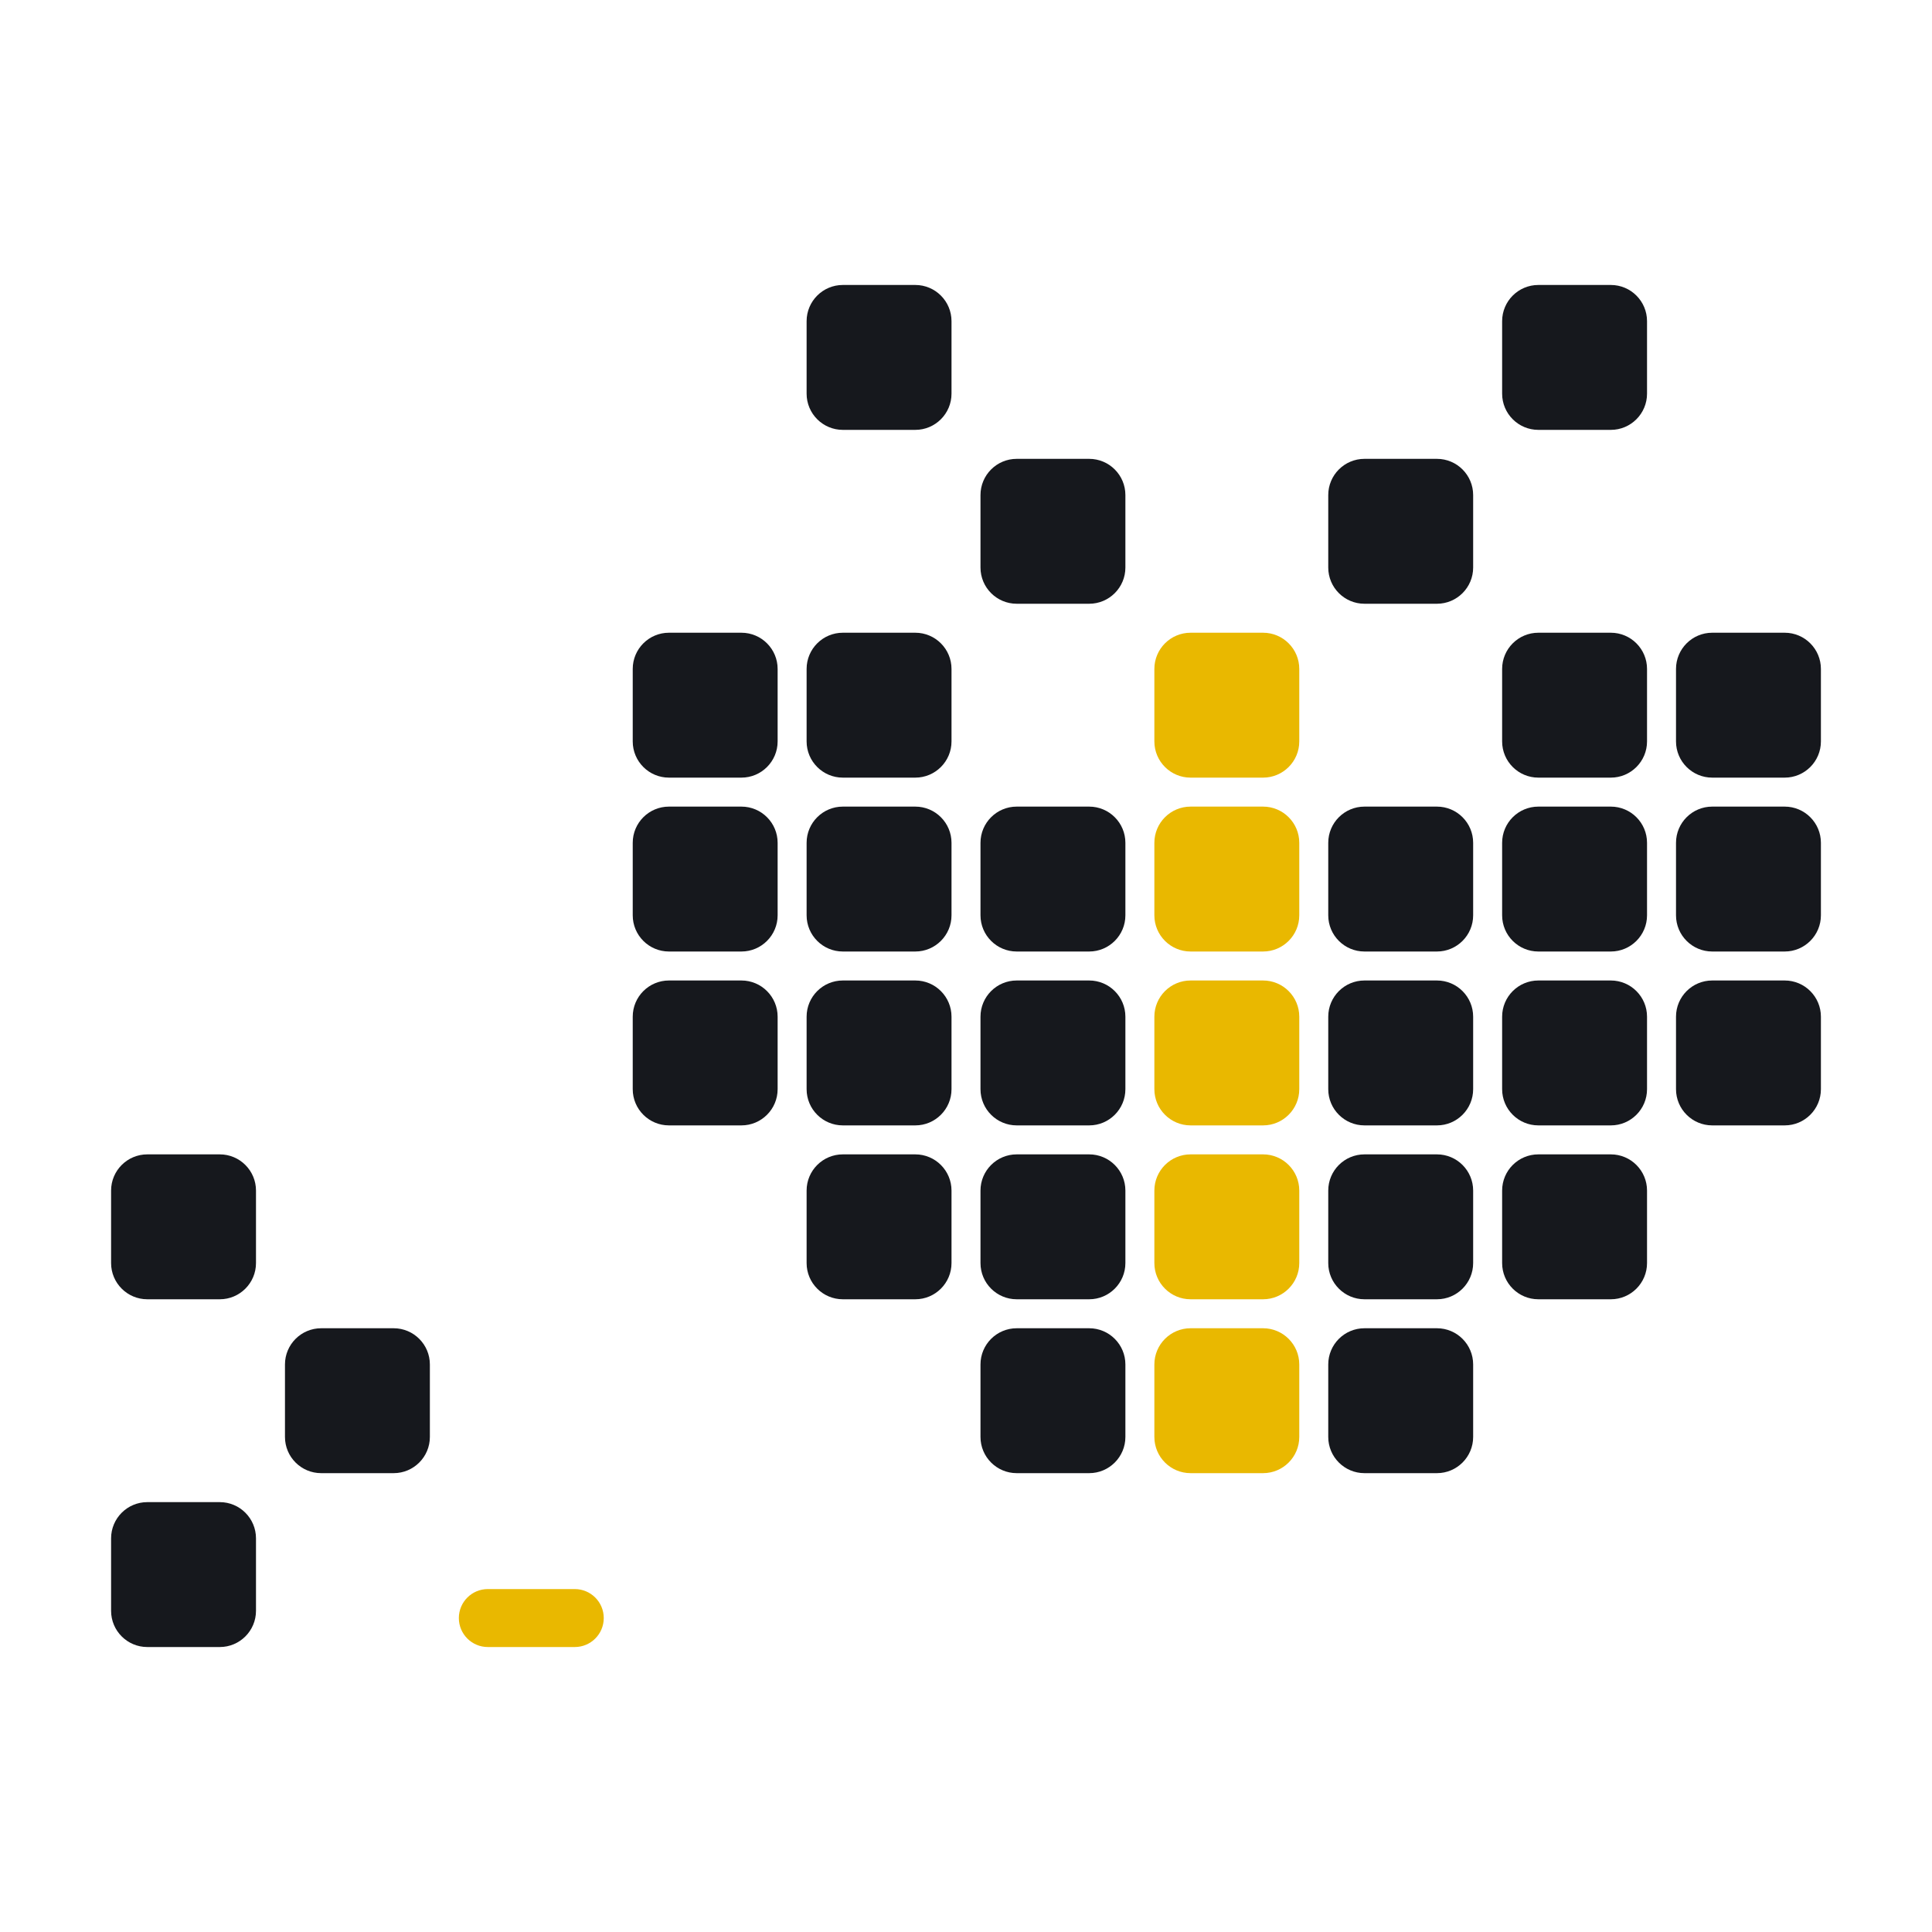
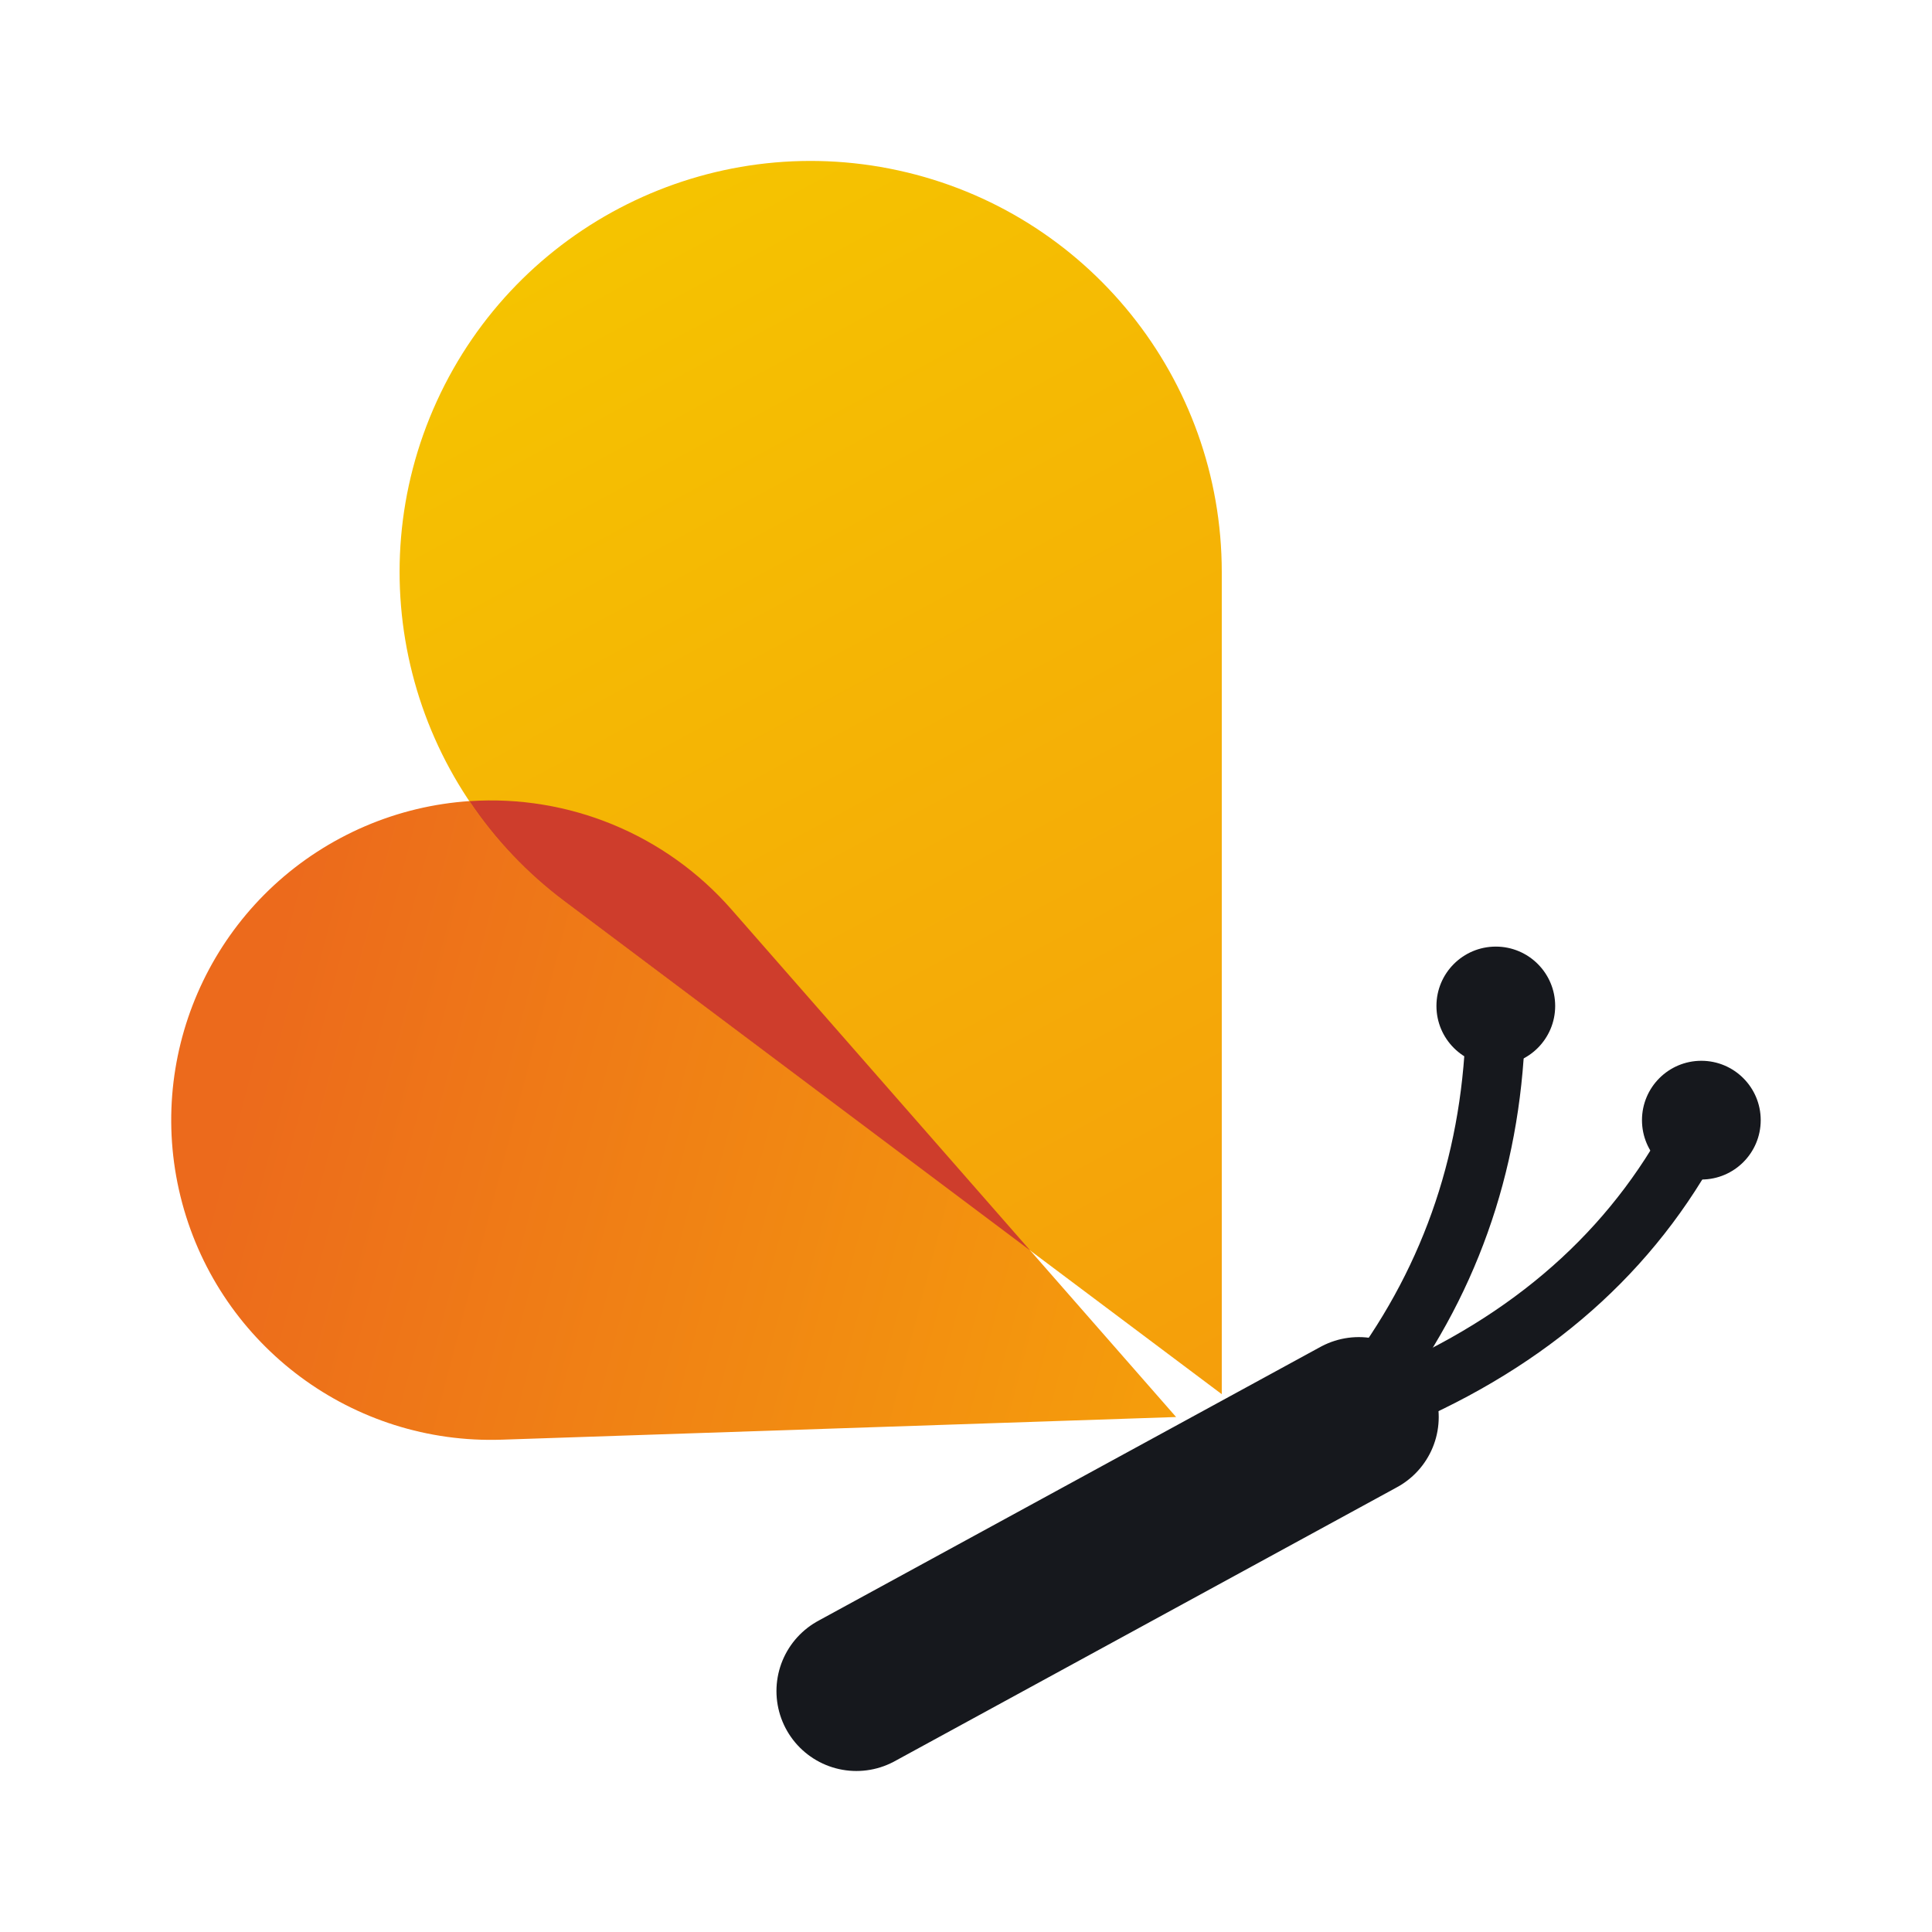
- <svg xmlns="http://www.w3.org/2000/svg" viewBox="0 0 100 100" role="img" aria-label="Phoebis Companion">
-   <g transform="translate(1.25 10.25) scale(0.75)">
-     <rect x="54" y="6" width="10" height="10" rx="2.5" fill="#16181D" />
-     <rect x="102" y="6" width="10" height="10" rx="2.5" fill="#16181D" />
-     <rect x="66" y="18" width="10" height="10" rx="2.5" fill="#16181D" />
-     <rect x="90" y="18" width="10" height="10" rx="2.5" fill="#16181D" />
-     <rect x="42" y="30" width="10" height="10" rx="2.5" fill="#16181D" />
-     <rect x="54" y="30" width="10" height="10" rx="2.5" fill="#16181D" />
-     <rect x="78" y="30" width="10" height="10" rx="2.5" fill="#E9B800" />
-     <rect x="102" y="30" width="10" height="10" rx="2.5" fill="#16181D" />
-     <rect x="114" y="30" width="10" height="10" rx="2.5" fill="#16181D" />
-     <rect x="42" y="42" width="10" height="10" rx="2.5" fill="#16181D" />
-     <rect x="54" y="42" width="10" height="10" rx="2.5" fill="#16181D" />
-     <rect x="66" y="42" width="10" height="10" rx="2.5" fill="#16181D" />
-     <rect x="78" y="42" width="10" height="10" rx="2.5" fill="#E9B800" />
-     <rect x="90" y="42" width="10" height="10" rx="2.5" fill="#16181D" />
-     <rect x="102" y="42" width="10" height="10" rx="2.5" fill="#16181D" />
-     <rect x="114" y="42" width="10" height="10" rx="2.5" fill="#16181D" />
-     <rect x="42" y="54" width="10" height="10" rx="2.5" fill="#16181D" />
-     <rect x="54" y="54" width="10" height="10" rx="2.5" fill="#16181D" />
-     <rect x="66" y="54" width="10" height="10" rx="2.5" fill="#16181D" />
-     <rect x="78" y="54" width="10" height="10" rx="2.5" fill="#E9B800" />
-     <rect x="90" y="54" width="10" height="10" rx="2.5" fill="#16181D" />
-     <rect x="102" y="54" width="10" height="10" rx="2.5" fill="#16181D" />
-     <rect x="114" y="54" width="10" height="10" rx="2.5" fill="#16181D" />
-     <rect x="54" y="66" width="10" height="10" rx="2.5" fill="#16181D" />
-     <rect x="66" y="66" width="10" height="10" rx="2.5" fill="#16181D" />
-     <rect x="78" y="66" width="10" height="10" rx="2.5" fill="#E9B800" />
-     <rect x="90" y="66" width="10" height="10" rx="2.5" fill="#16181D" />
-     <rect x="102" y="66" width="10" height="10" rx="2.5" fill="#16181D" />
-     <rect x="66" y="78" width="10" height="10" rx="2.5" fill="#16181D" />
-     <rect x="78" y="78" width="10" height="10" rx="2.5" fill="#E9B800" />
-     <rect x="90" y="78" width="10" height="10" rx="2.5" fill="#16181D" />
-     <rect x="6" y="66" width="10" height="10" rx="2.5" fill="#16181D" />
-     <rect x="18" y="78" width="10" height="10" rx="2.5" fill="#16181D" />
-     <rect x="6" y="90" width="10" height="10" rx="2.5" fill="#16181D" />
-     <rect x="30" y="96" width="10" height="4" rx="2" fill="#E9B800" />
-   </g>
+ <svg xmlns="http://www.w3.org/2000/svg" viewBox="0 0 96 96" role="img" aria-label="Phoebis Companion">
+   <defs>
+     <linearGradient id="companion-light-a" gradientUnits="userSpaceOnUse" x1="58.44" y1="70.411" x2="10.78" y2="57.929">
+       <stop offset="0" stop-color="#F59E0B" />
+       <stop offset="1" stop-color="#EC6A1C" />
+     </linearGradient>
+     <linearGradient id="companion-light-b" gradientUnits="userSpaceOnUse" x1="28.936" y1="10.27" x2="60.709" y2="69.277">
+       <stop offset="0" stop-color="#F5C400" />
+       <stop offset="1" stop-color="#F59E0B" />
+     </linearGradient>
+   </defs>
+   <path d="M58.44 70.411L36.347 45.191A15.887 15.887 0 1 0 24.931 71.537Z" fill="url(#companion-light-a)" />
+   <path d="M60.709 69.277L60.709 28.426A20.426 20.426 0 1 0 28.028 44.766Z" fill="url(#companion-light-b)" />
+   <path d="M51.194 62.141L36.347 45.191A15.887 15.887 0 0 0 23.325 39.809A20.426 20.426 0 0 0 28.028 44.766Z" fill="#CE3D2C" />
+   <path d="M68.652 68.142Q74.326 60.199 74.326 49.986" fill="none" stroke="#16181D" stroke-width="2.95" stroke-linecap="round" />
+   <circle cx="74.326" cy="49.986" r="2.95" fill="#16181D" />
+   <path d="M69.787 69.277Q80 64.738 84.539 55.66" fill="none" stroke="#16181D" stroke-width="2.95" stroke-linecap="round" />
+   <circle cx="84.539" cy="55.66" r="2.95" fill="#16181D" />
+   <path d="M42.553 84.028L67.518 70.411" fill="none" stroke="#16181D" stroke-width="7.943" stroke-linecap="round" />
</svg>
